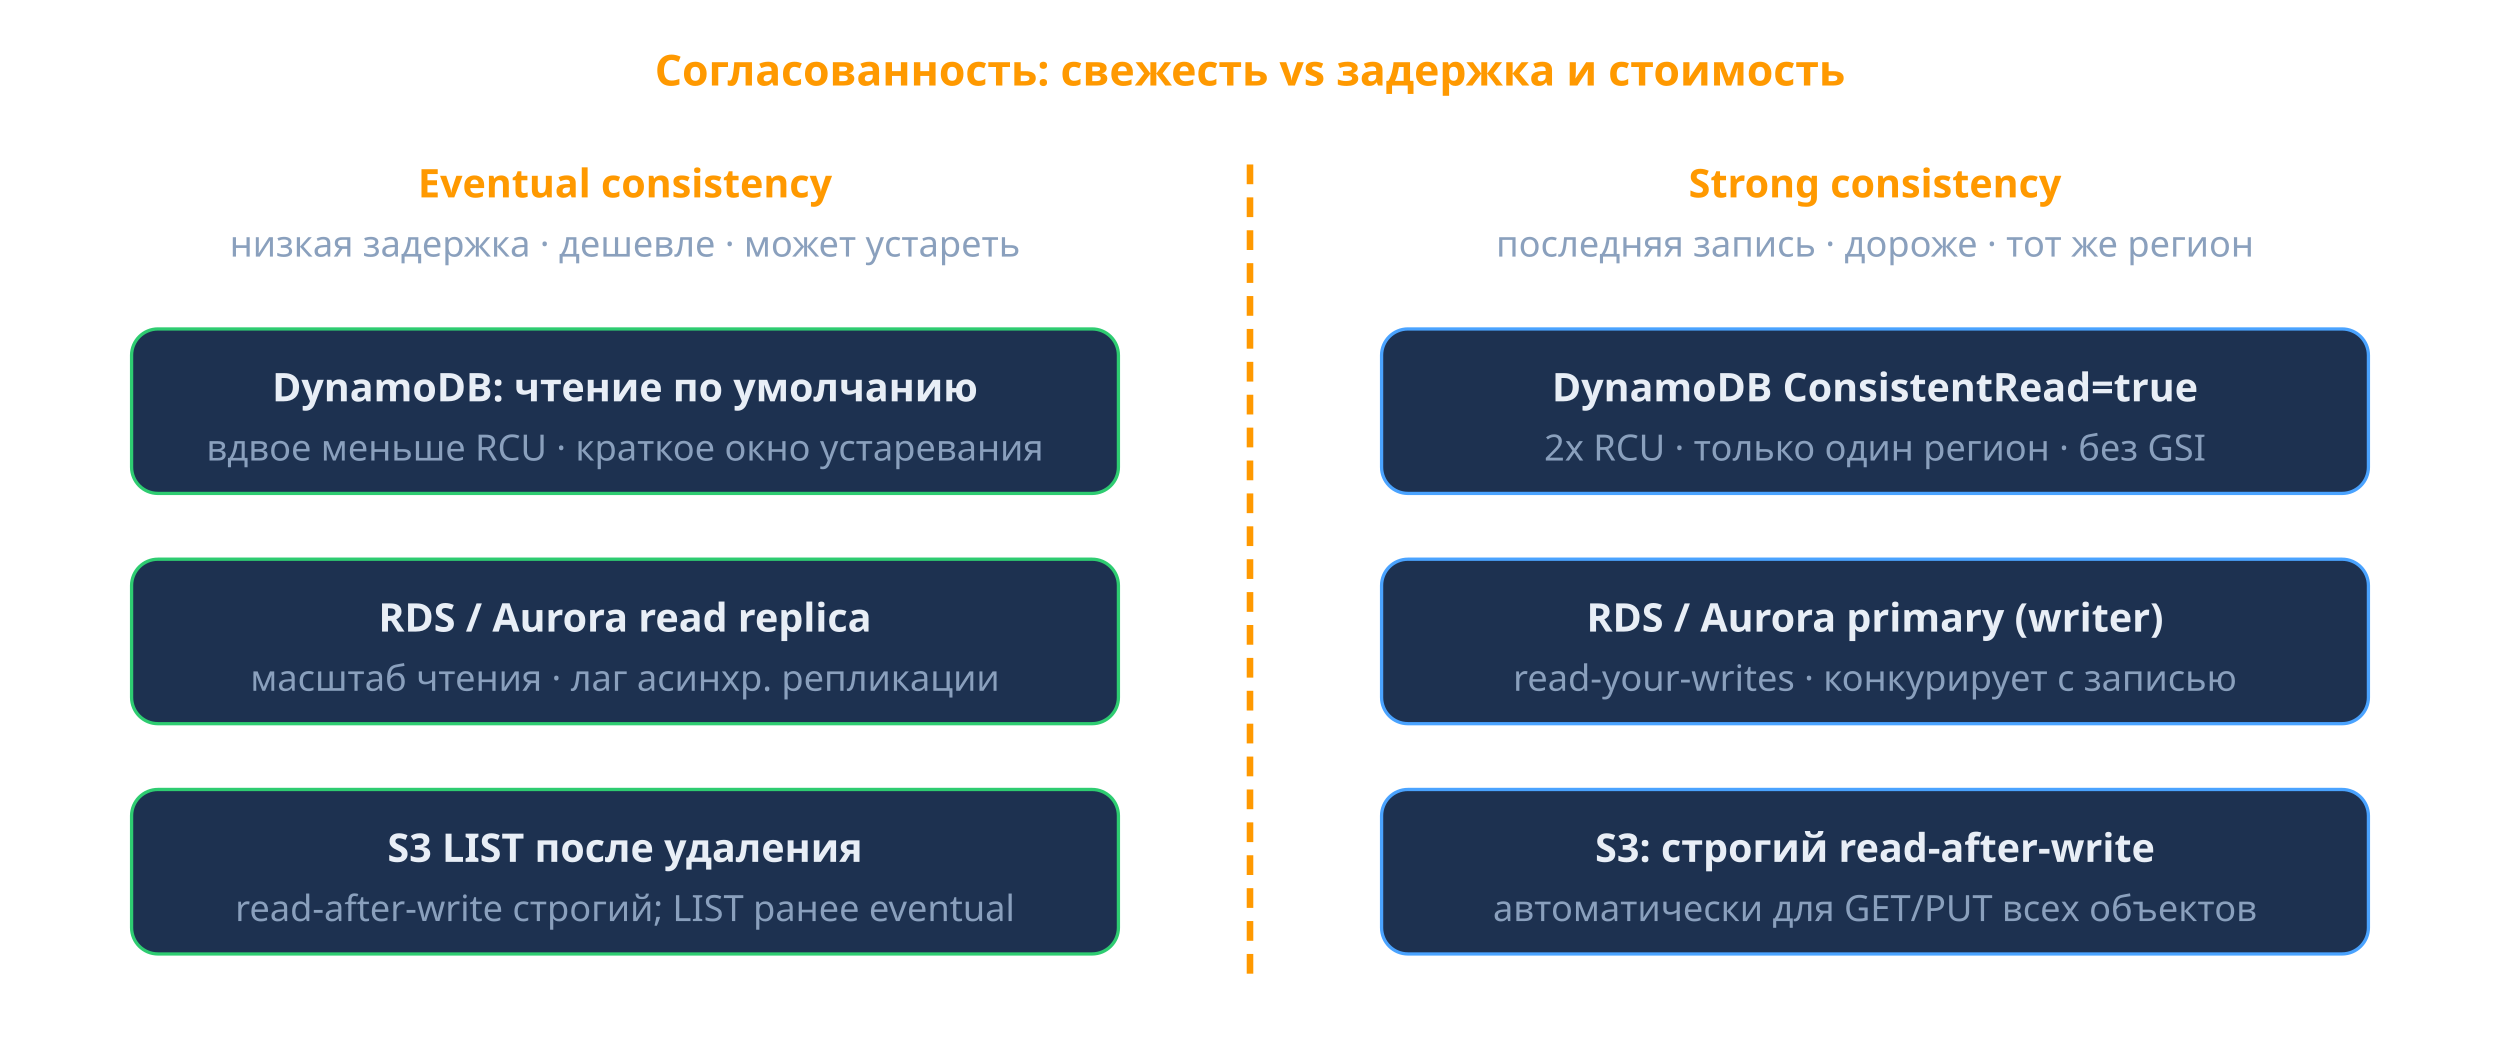
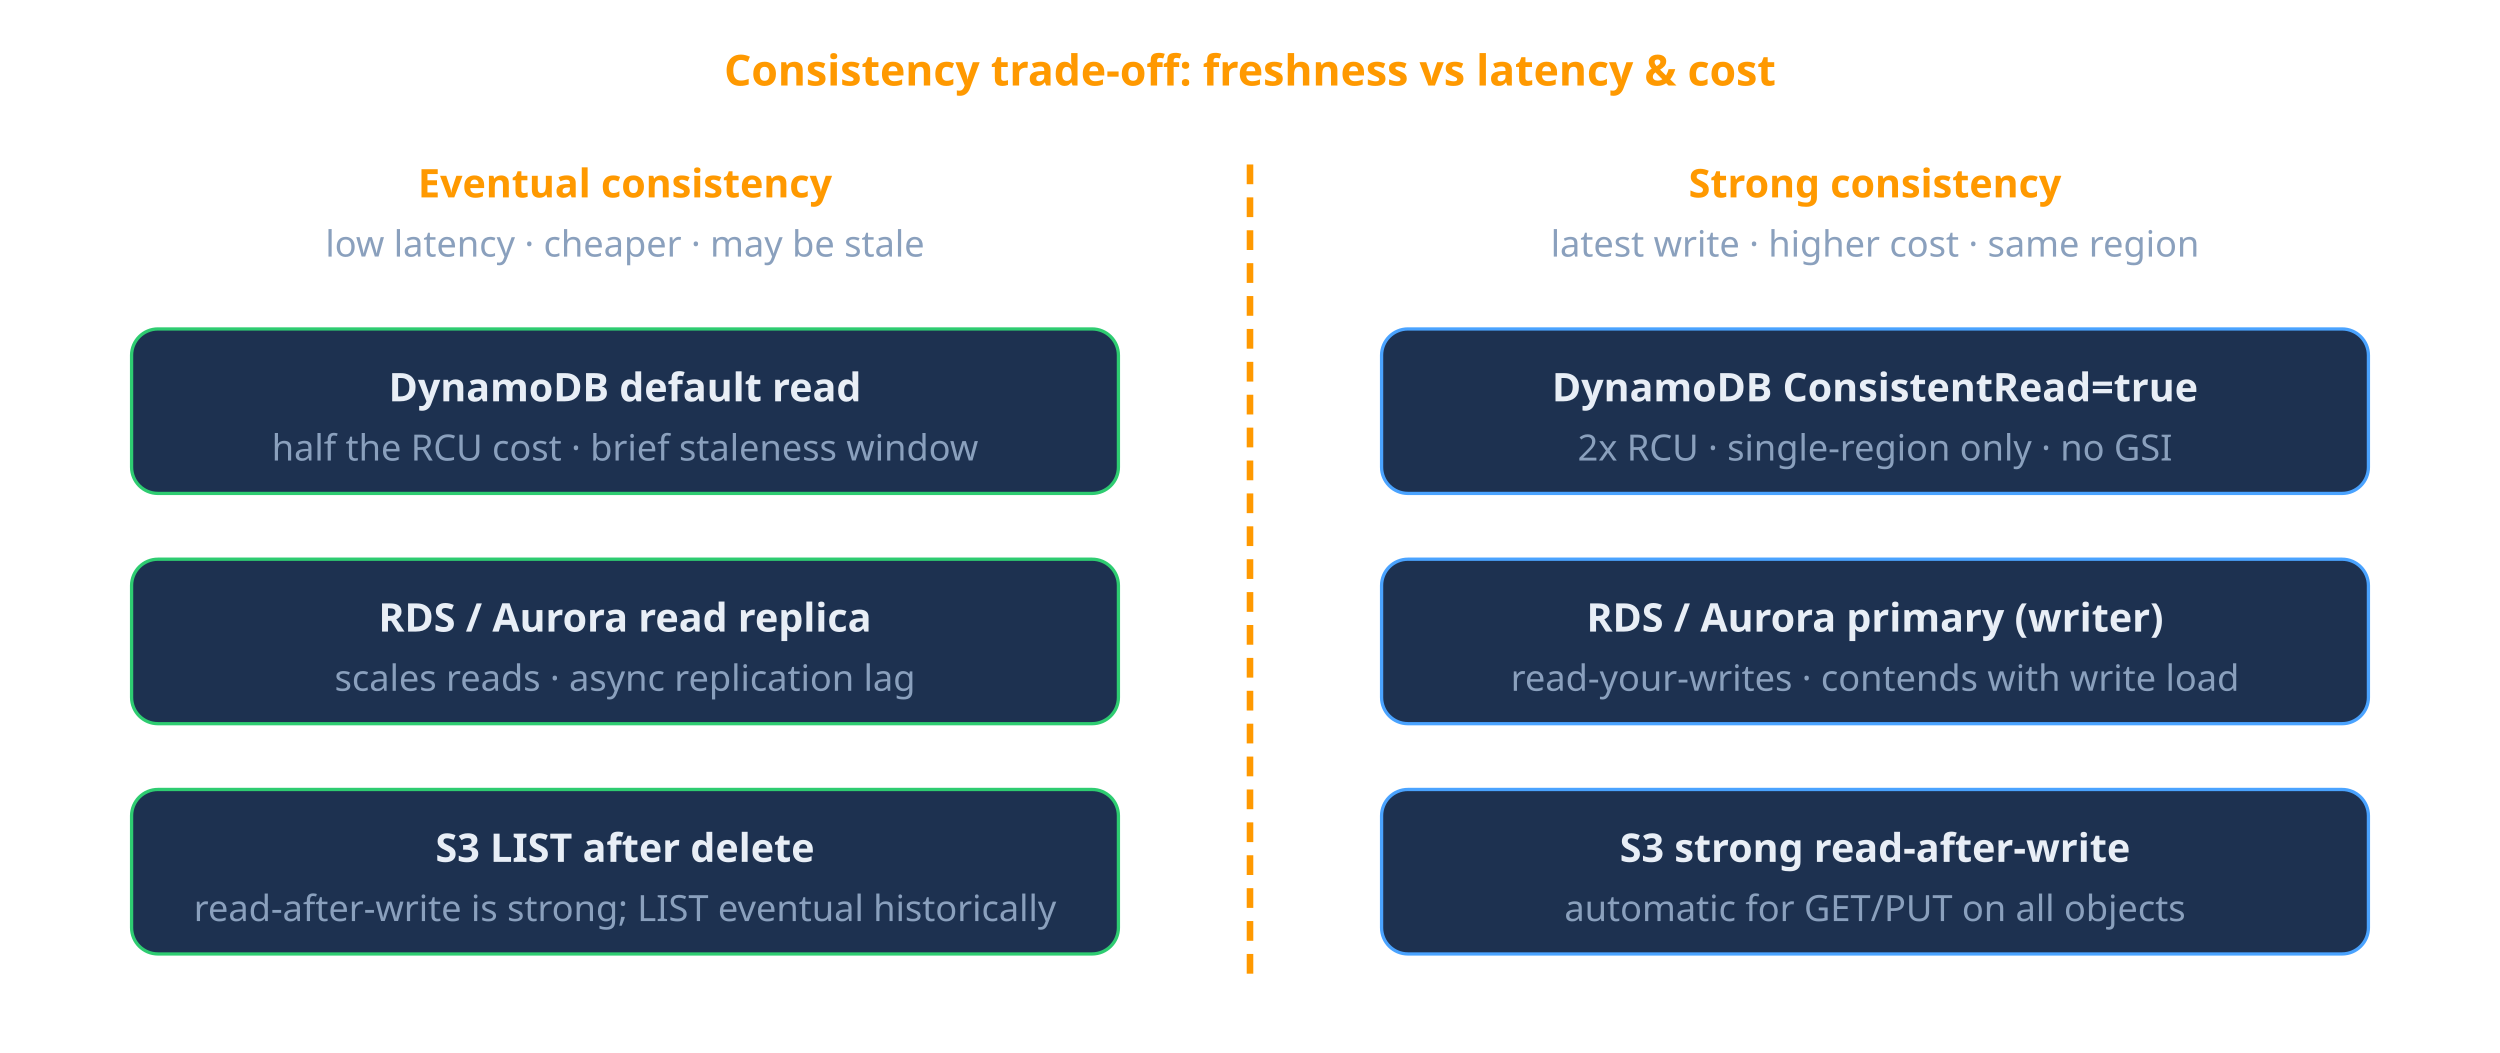
- <svg xmlns="http://www.w3.org/2000/svg" viewBox="0 0 760 320" role="img" aria-label="Компромисс между eventual и strong consistency в DynamoDB, репликах RDS и S3">
+ <svg xmlns="http://www.w3.org/2000/svg" viewBox="0 0 760 320" role="img" aria-label="Eventual versus strong consistency trade-off across DynamoDB, RDS replicas, and S3">
  <style>
    .ttl { fill: #ff9900; font: 700 13px system-ui, sans-serif; text-anchor: middle; }
    .lbl { fill: #ff9900; font: 700 12px system-ui, sans-serif; }
    .node { fill: #1d3150; stroke: #4aa3ff; }
    .nodeg { fill: #1d3150; stroke: #2ecc71; }
    .nodet { fill: #e8eef6; font: 600 12px system-ui, sans-serif; text-anchor: middle; }
    .sub { fill: #8aa0bd; font: 11px system-ui, sans-serif; text-anchor: middle; }
    .axlbl { fill: #8aa0bd; font: 11px system-ui, sans-serif; text-anchor: middle; }
    .divide { fill: none; stroke: #ff9900; stroke-width: 2; stroke-dasharray: 6 4; }
    .flow { stroke: #4aa3ff; stroke-width: 1.6; fill: none; marker-end: url(#arr); }
  </style>
  <defs>
    <marker id="arr" markerWidth="8" markerHeight="8" refX="6" refY="4" orient="auto">
      <path d="M0,0 L8,4 L0,8 z" fill="#4aa3ff" />
    </marker>
  </defs>
-   <text x="380" y="26" class="ttl">Согласованность: свежесть vs задержка и стоимость</text>
+   <text x="380" y="26" class="ttl">Consistency trade-off: freshness vs latency &amp; cost</text>
  <line class="divide" x1="380" y1="50" x2="380" y2="300" />
  <text x="190" y="60" class="lbl" text-anchor="middle">Eventual consistency</text>
-   <text x="190" y="78" class="axlbl">низкая задержка · дешевле · может устареть</text>
+   <text x="190" y="78" class="axlbl">low latency · cheaper · may be stale</text>
  <rect class="nodeg" x="40" y="100" width="300" height="50" rx="8" />
-   <text class="nodet" x="190" y="122">DynamoDB: чтение по умолчанию</text>
-   <text class="sub" x="190" y="140">вдвое меньше RCU · краткое окно устаревания</text>
+   <text class="nodet" x="190" y="122">DynamoDB default read</text>
+   <text class="sub" x="190" y="140">half the RCU cost · brief staleness window</text>
  <rect class="nodeg" x="40" y="170" width="300" height="50" rx="8" />
  <text class="nodet" x="190" y="192">RDS / Aurora read replica</text>
-   <text class="sub" x="190" y="210">масштаб чтения · лаг асинхр. репликации</text>
+   <text class="sub" x="190" y="210">scales reads · async replication lag</text>
  <rect class="nodeg" x="40" y="240" width="300" height="50" rx="8" />
-   <text class="nodet" x="190" y="262">S3 LIST после удаления</text>
-   <text class="sub" x="190" y="280">read-after-write строгий; LIST ранее eventual</text>
+   <text class="nodet" x="190" y="262">S3 LIST after delete</text>
+   <text class="sub" x="190" y="280">read-after-write is strong; LIST eventual historically</text>
  <text x="570" y="60" class="lbl" text-anchor="middle">Strong consistency</text>
-   <text x="570" y="78" class="axlbl">последняя запись · дороже · тот же регион</text>
+   <text x="570" y="78" class="axlbl">latest write · higher cost · same region</text>
  <rect class="node" x="420" y="100" width="300" height="50" rx="8" />
  <text class="nodet" x="570" y="122">DynamoDB ConsistentRead=true</text>
-   <text class="sub" x="570" y="140">2x RCU · только один регион · без GSI</text>
+   <text class="sub" x="570" y="140">2x RCU · single-region only · no GSI</text>
  <rect class="node" x="420" y="170" width="300" height="50" rx="8" />
  <text class="nodet" x="570" y="192">RDS / Aurora primary (writer)</text>
-   <text class="sub" x="570" y="210">read-your-writes · конкурирует с записью</text>
+   <text class="sub" x="570" y="210">read-your-writes · contends with write load</text>
  <rect class="node" x="420" y="240" width="300" height="50" rx="8" />
-   <text class="nodet" x="570" y="262">S3: строгий read-after-write</text>
-   <text class="sub" x="570" y="280">автоматически для GET/PUT всех объектов</text>
+   <text class="nodet" x="570" y="262">S3 strong read-after-write</text>
+   <text class="sub" x="570" y="280">automatic for GET/PUT on all objects</text>
</svg>
